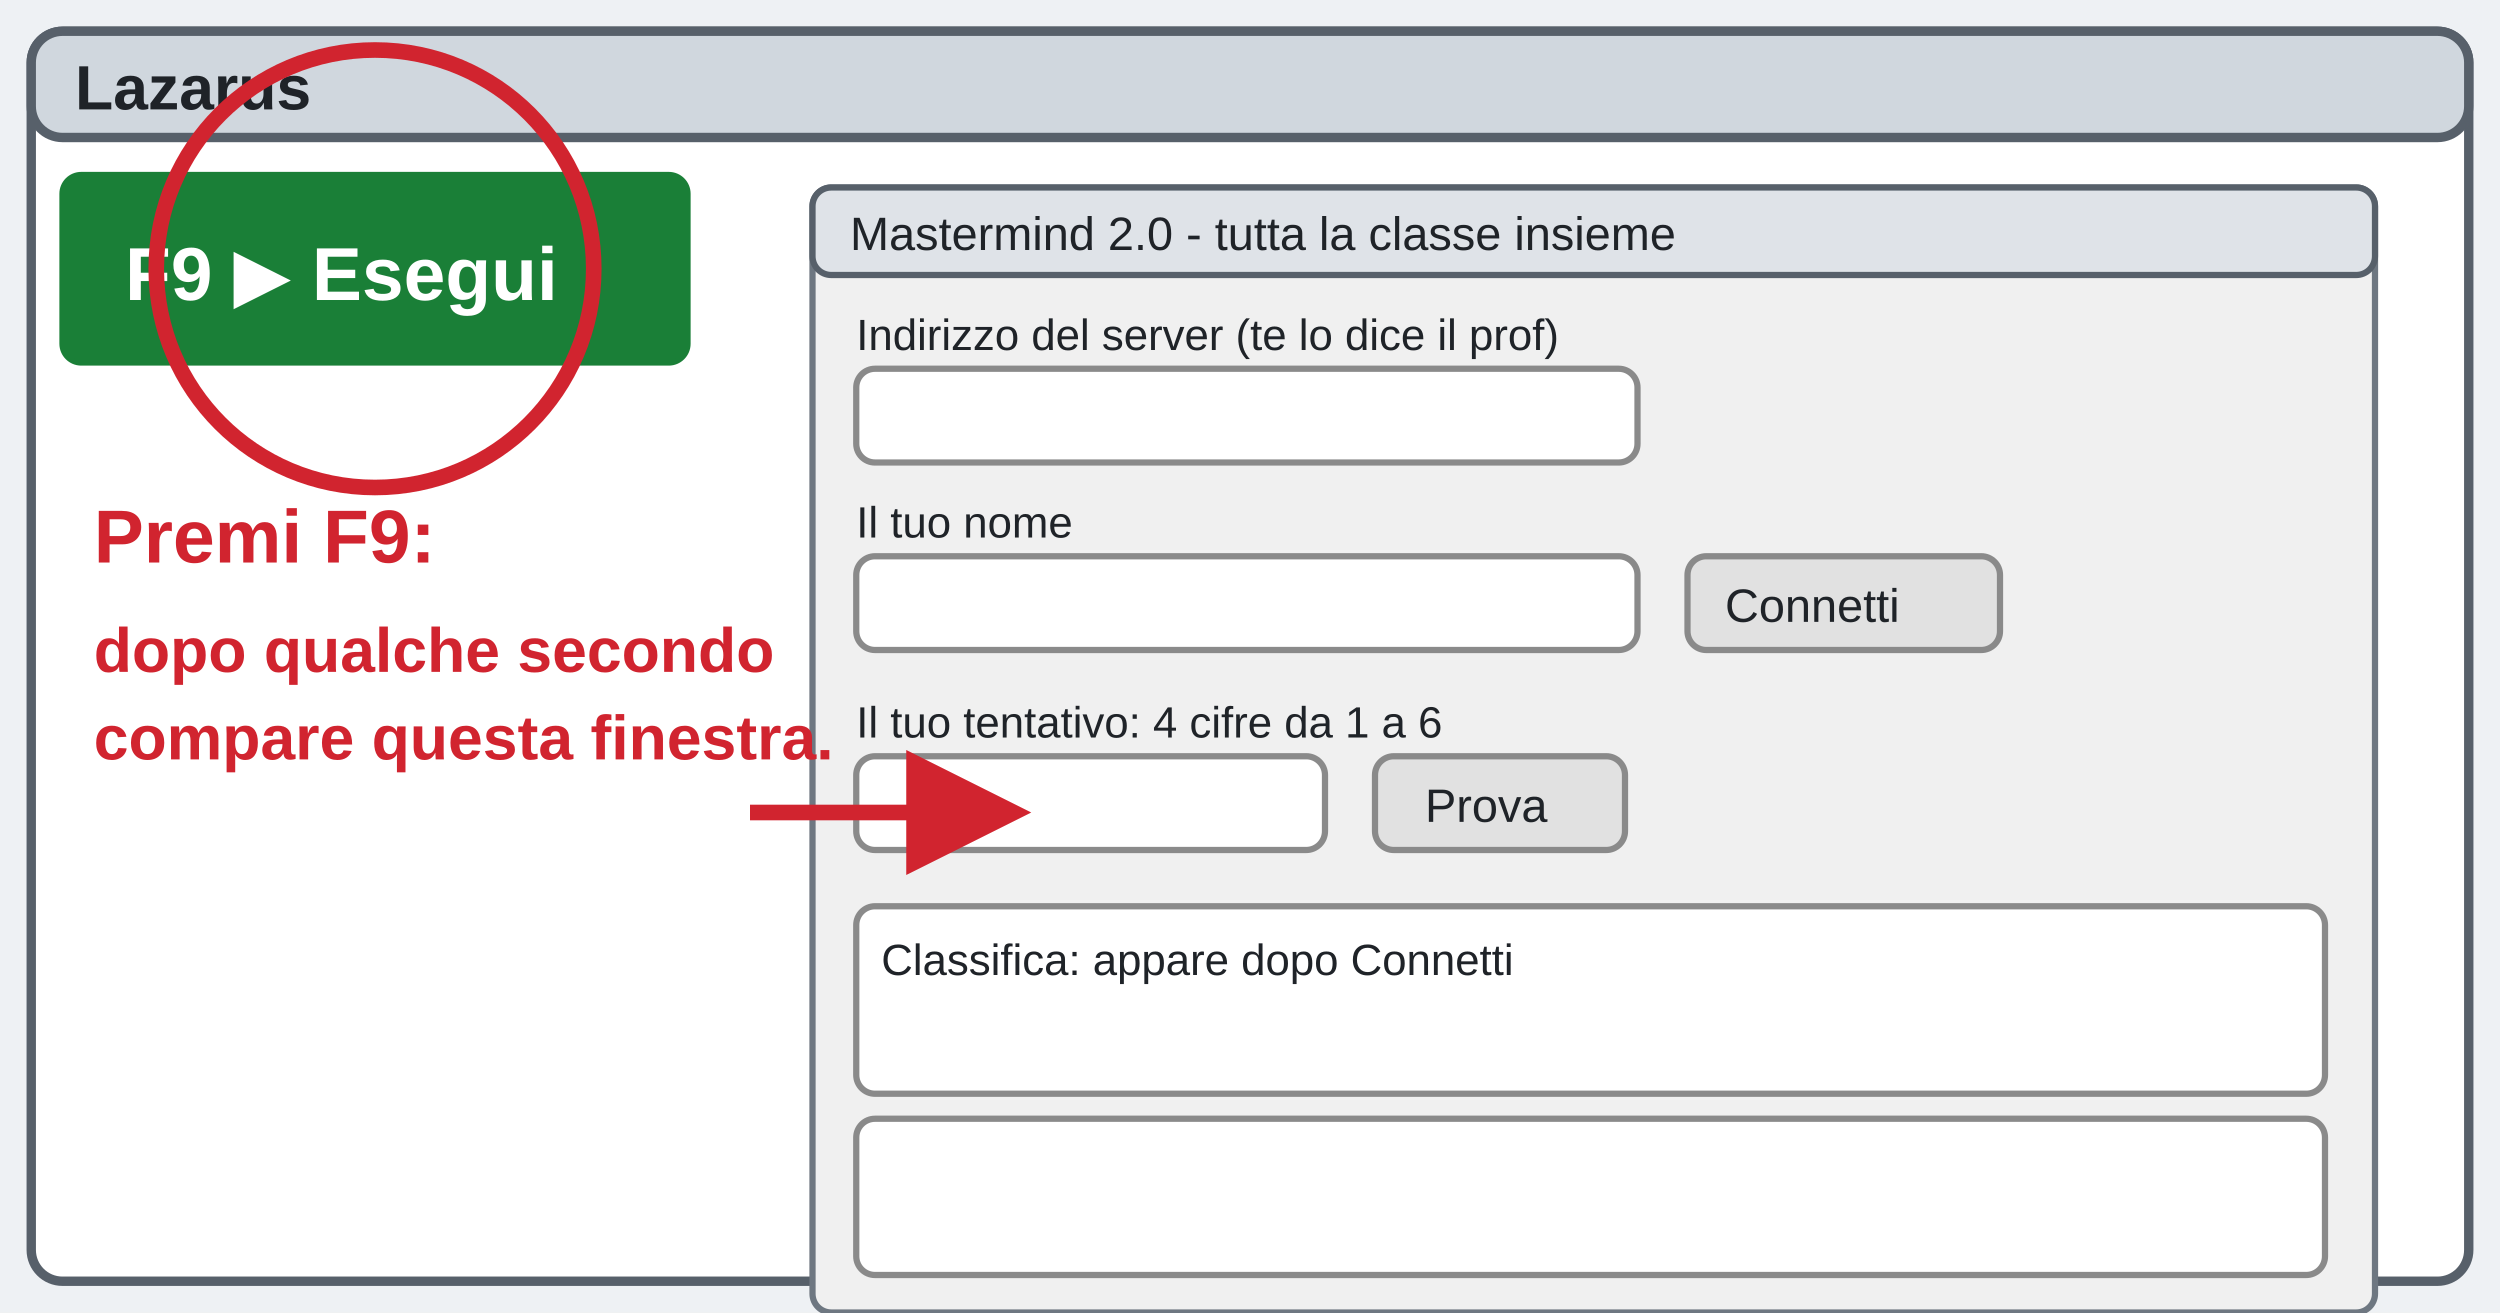
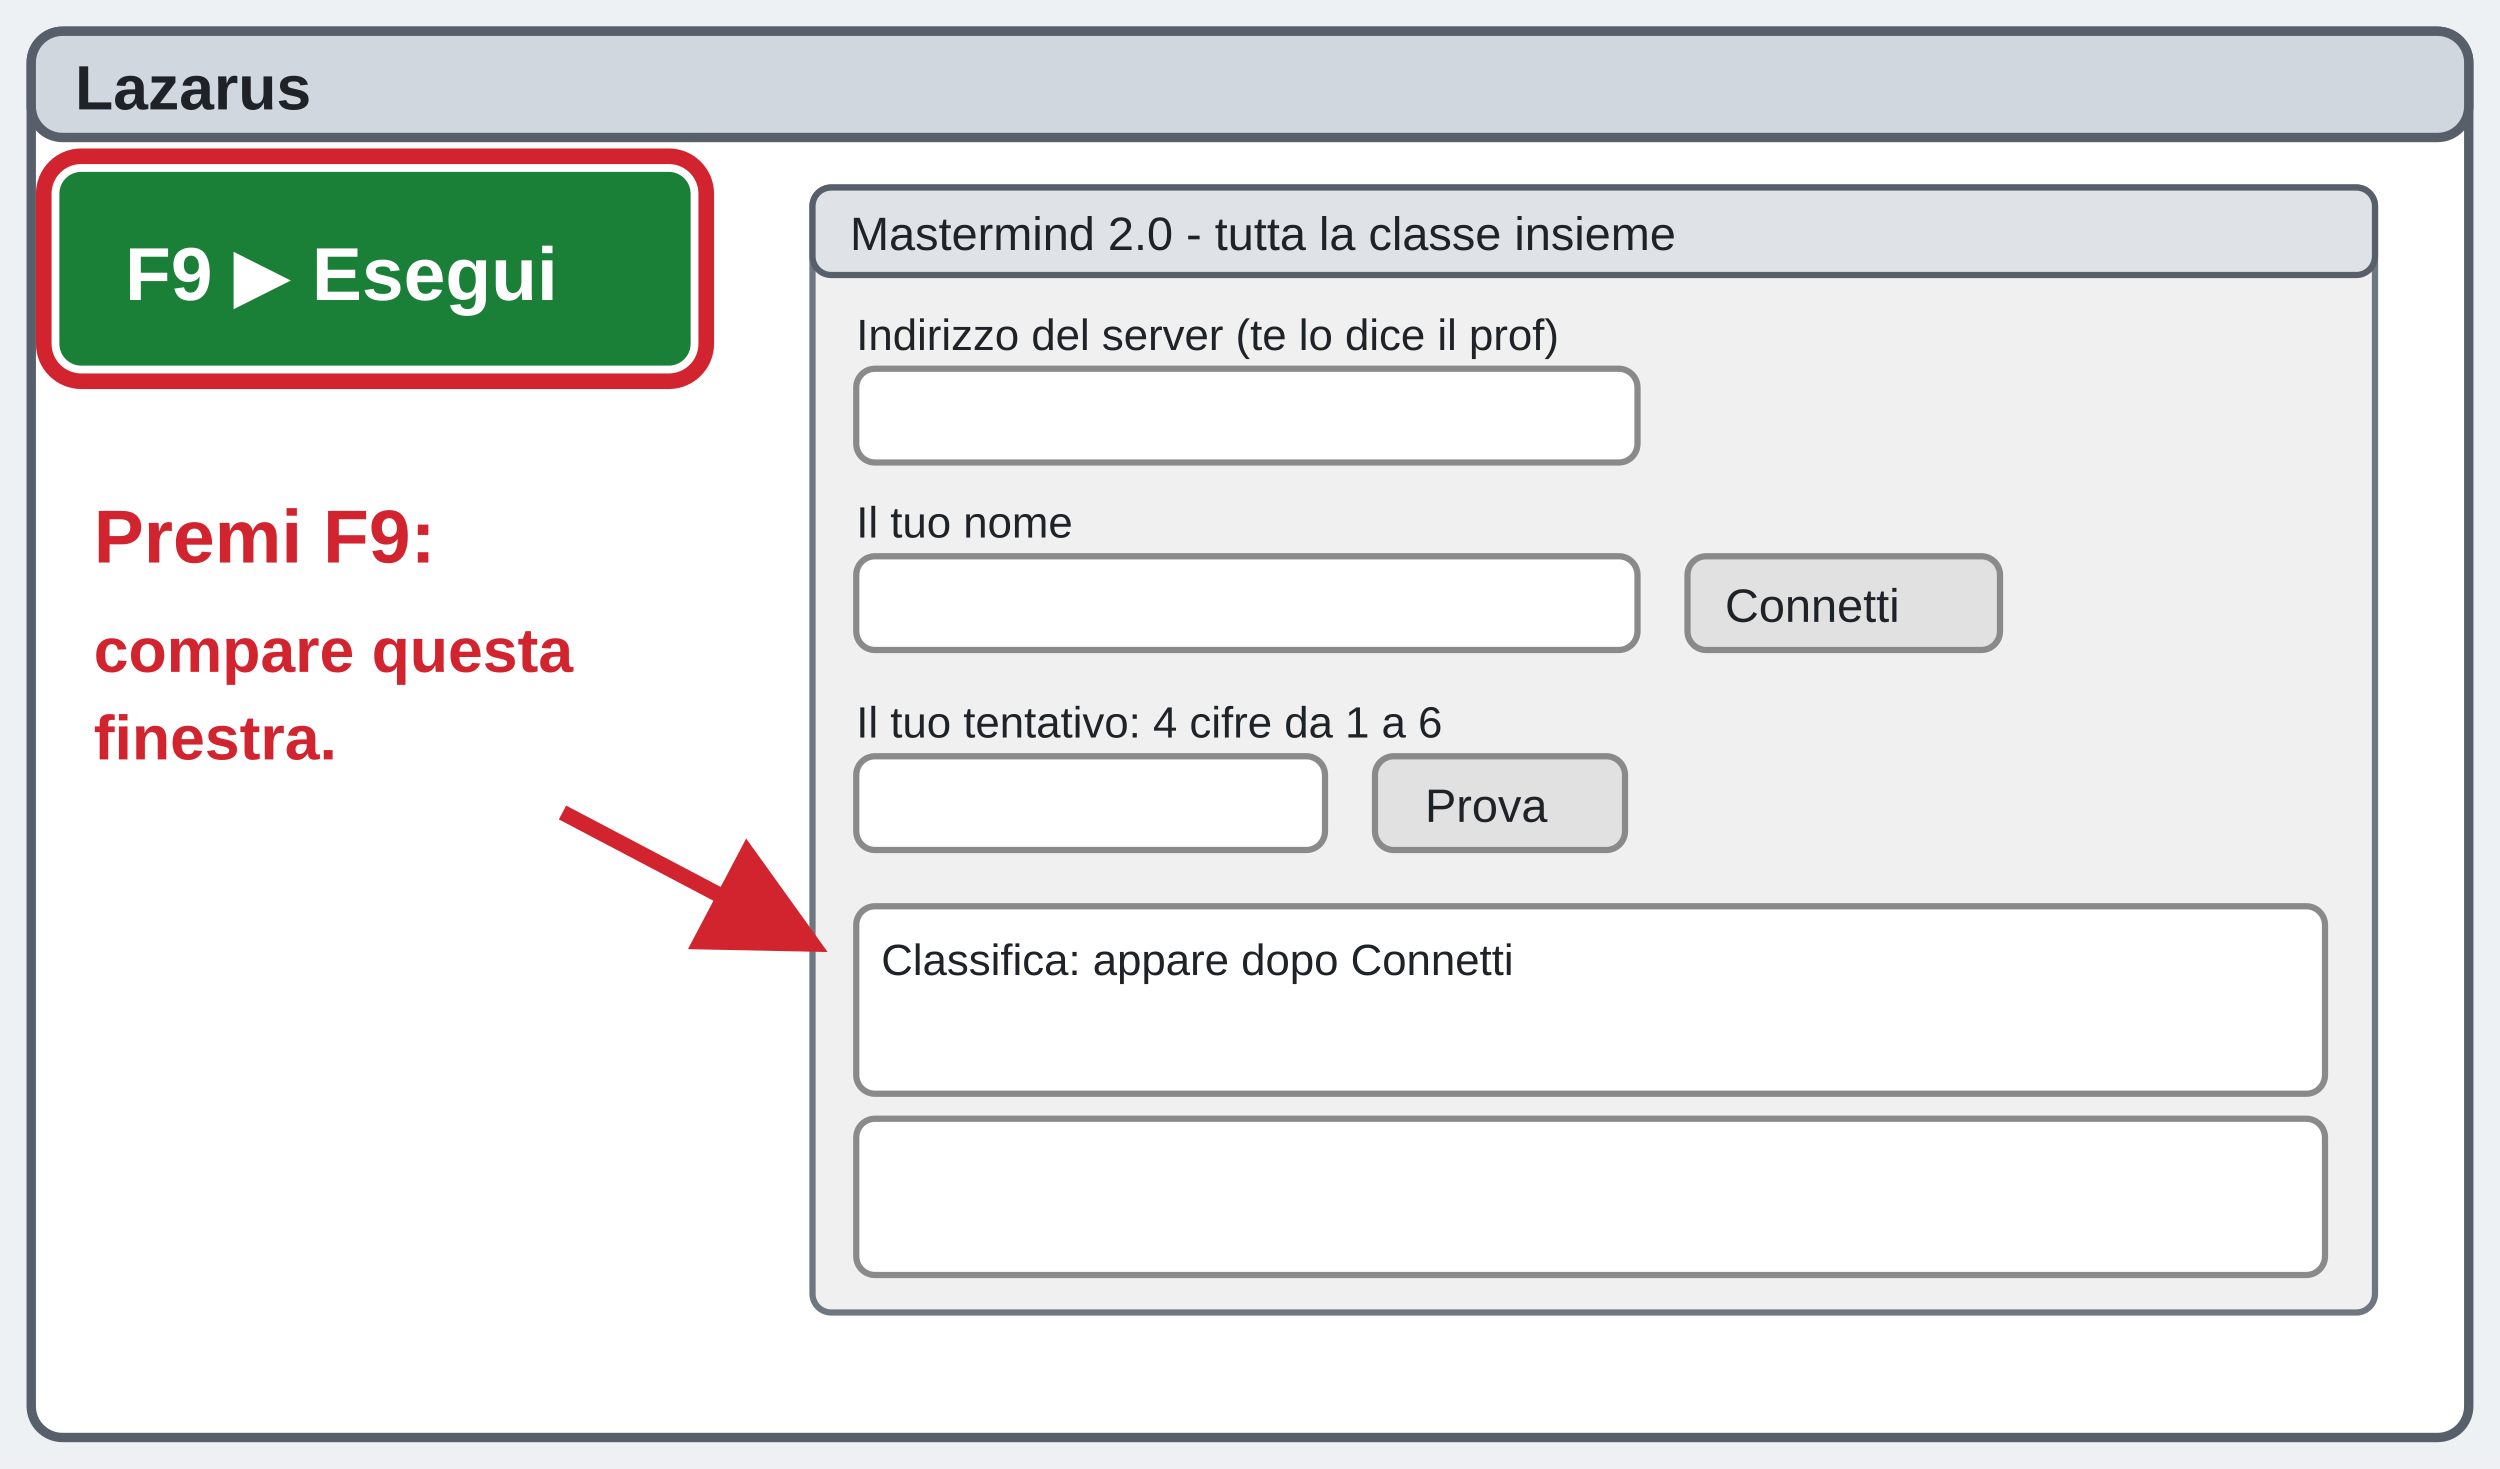
- <svg xmlns="http://www.w3.org/2000/svg" viewBox="0 0 800 420" role="img" aria-label="Lazarus">
+ <svg xmlns="http://www.w3.org/2000/svg" viewBox="0 0 800 470" role="img" aria-label="Lazarus">
  <defs>
    <marker id="ar" markerWidth="8" markerHeight="8" refX="6" refY="4" orient="auto">
      <path d="M0,0 L8,4 L0,8 z" fill="#d1242f" />
    </marker>
  </defs>
-   <rect width="800" height="420" fill="#eef1f4" />
-   <rect x="10" y="10" width="780" height="400" rx="10" fill="#fff" stroke="#57606a" stroke-width="3" />
+   <rect width="800" height="470" fill="#eef1f4" />
+   <rect x="10" y="10" width="780" height="450" rx="10" fill="#fff" stroke="#57606a" stroke-width="3" />
  <rect x="10" y="10" width="780" height="34" rx="10" fill="#d0d7de" stroke="#57606a" stroke-width="3" />
  <text x="24" y="35" font-size="20" fill="#1f2328" font-weight="bold" text-anchor="start" font-family="Arial,Helvetica,sans-serif">Lazarus</text>
  <rect x="20" y="56" width="200" height="60" rx="6" fill="#1a7f37" stroke="#1a7f37" stroke-width="2" />
  <text x="40" y="96" font-size="24" fill="#fff" font-weight="bold" text-anchor="start" font-family="Arial,Helvetica,sans-serif">F9  ▶ Esegui</text>
-   <circle cx="120" cy="86" r="70" fill="none" stroke="#d1242f" stroke-width="5" />
+   <rect x="14" y="50" width="212" height="72" rx="12" fill="none" stroke="#d1242f" stroke-width="5" />
  <rect x="260" y="60" width="500" height="360" rx="6" fill="#f0f0f0" stroke="#6e7781" stroke-width="2" />
  <rect x="260" y="60" width="500" height="28" rx="6" fill="#dfe3e8" stroke="#57606a" stroke-width="2" />
  <text x="272" y="80" font-size="15" fill="#1f2328" font-weight="normal" text-anchor="start" font-family="Arial,Helvetica,sans-serif">Mastermind 2.0 - tutta la classe insieme</text>
  <text x="274" y="112" font-size="14" fill="#1f2328" font-weight="normal" text-anchor="start" font-family="Arial,Helvetica,sans-serif">Indirizzo del server (te lo dice il prof)</text>
  <rect x="274" y="118" width="250" height="30" rx="6" fill="#fff" stroke="#8a8a8a" stroke-width="2" />
  <text x="282" y="140" font-size="16" fill="#1f2328" font-weight="normal" text-anchor="start" font-family="Arial,Helvetica,sans-serif" />
  <text x="274" y="172" font-size="14" fill="#1f2328" font-weight="normal" text-anchor="start" font-family="Arial,Helvetica,sans-serif">Il tuo nome</text>
  <rect x="274" y="178" width="250" height="30" rx="6" fill="#fff" stroke="#8a8a8a" stroke-width="2" />
  <rect x="540" y="178" width="100" height="30" rx="6" fill="#e1e1e1" stroke="#8a8a8a" stroke-width="2" />
  <text x="552" y="199" font-size="15" fill="#1f2328" font-weight="normal" text-anchor="start" font-family="Arial,Helvetica,sans-serif">Connetti</text>
  <text x="274" y="236" font-size="14" fill="#1f2328" font-weight="normal" text-anchor="start" font-family="Arial,Helvetica,sans-serif">Il tuo tentativo: 4 cifre da 1 a 6</text>
  <rect x="274" y="242" width="150" height="30" rx="6" fill="#fff" stroke="#8a8a8a" stroke-width="2" />
  <rect x="440" y="242" width="80" height="30" rx="6" fill="#e1e1e1" stroke="#8a8a8a" stroke-width="2" />
  <text x="456" y="263" font-size="15" fill="#1f2328" font-weight="normal" text-anchor="start" font-family="Arial,Helvetica,sans-serif">Prova</text>
  <rect x="274" y="290" width="470" height="60" rx="6" fill="#fff" stroke="#8a8a8a" stroke-width="2" />
  <text x="282" y="312" font-size="14" fill="#1f2328" font-weight="normal" text-anchor="start" font-family="Arial,Helvetica,sans-serif">Classifica: appare dopo Connetti</text>
  <rect x="274" y="358" width="470" height="50" rx="6" fill="#fff" stroke="#8a8a8a" stroke-width="2" />
  <text x="30" y="180" font-size="24" fill="#d1242f" font-weight="bold" text-anchor="start" font-family="Arial,Helvetica,sans-serif">Premi F9:</text>
-   <text x="30" y="215" font-size="20" fill="#d1242f" font-weight="bold" text-anchor="start" font-family="Arial,Helvetica,sans-serif">dopo qualche secondo</text>
-   <text x="30" y="243" font-size="20" fill="#d1242f" font-weight="bold" text-anchor="start" font-family="Arial,Helvetica,sans-serif">compare questa finestra.</text>
-   <line x1="240" y1="260" x2="320" y2="260" stroke="#d1242f" stroke-width="5" marker-end="url(#ar)" />
+   <text x="30" y="215" font-size="20" fill="#d1242f" font-weight="bold" text-anchor="start" font-family="Arial,Helvetica,sans-serif">compare questa</text>
+   <text x="30" y="243" font-size="20" fill="#d1242f" font-weight="bold" text-anchor="start" font-family="Arial,Helvetica,sans-serif">finestra.</text>
+   <line x1="180" y1="260" x2="256" y2="300" stroke="#d1242f" stroke-width="5" marker-end="url(#ar)" />
</svg>
